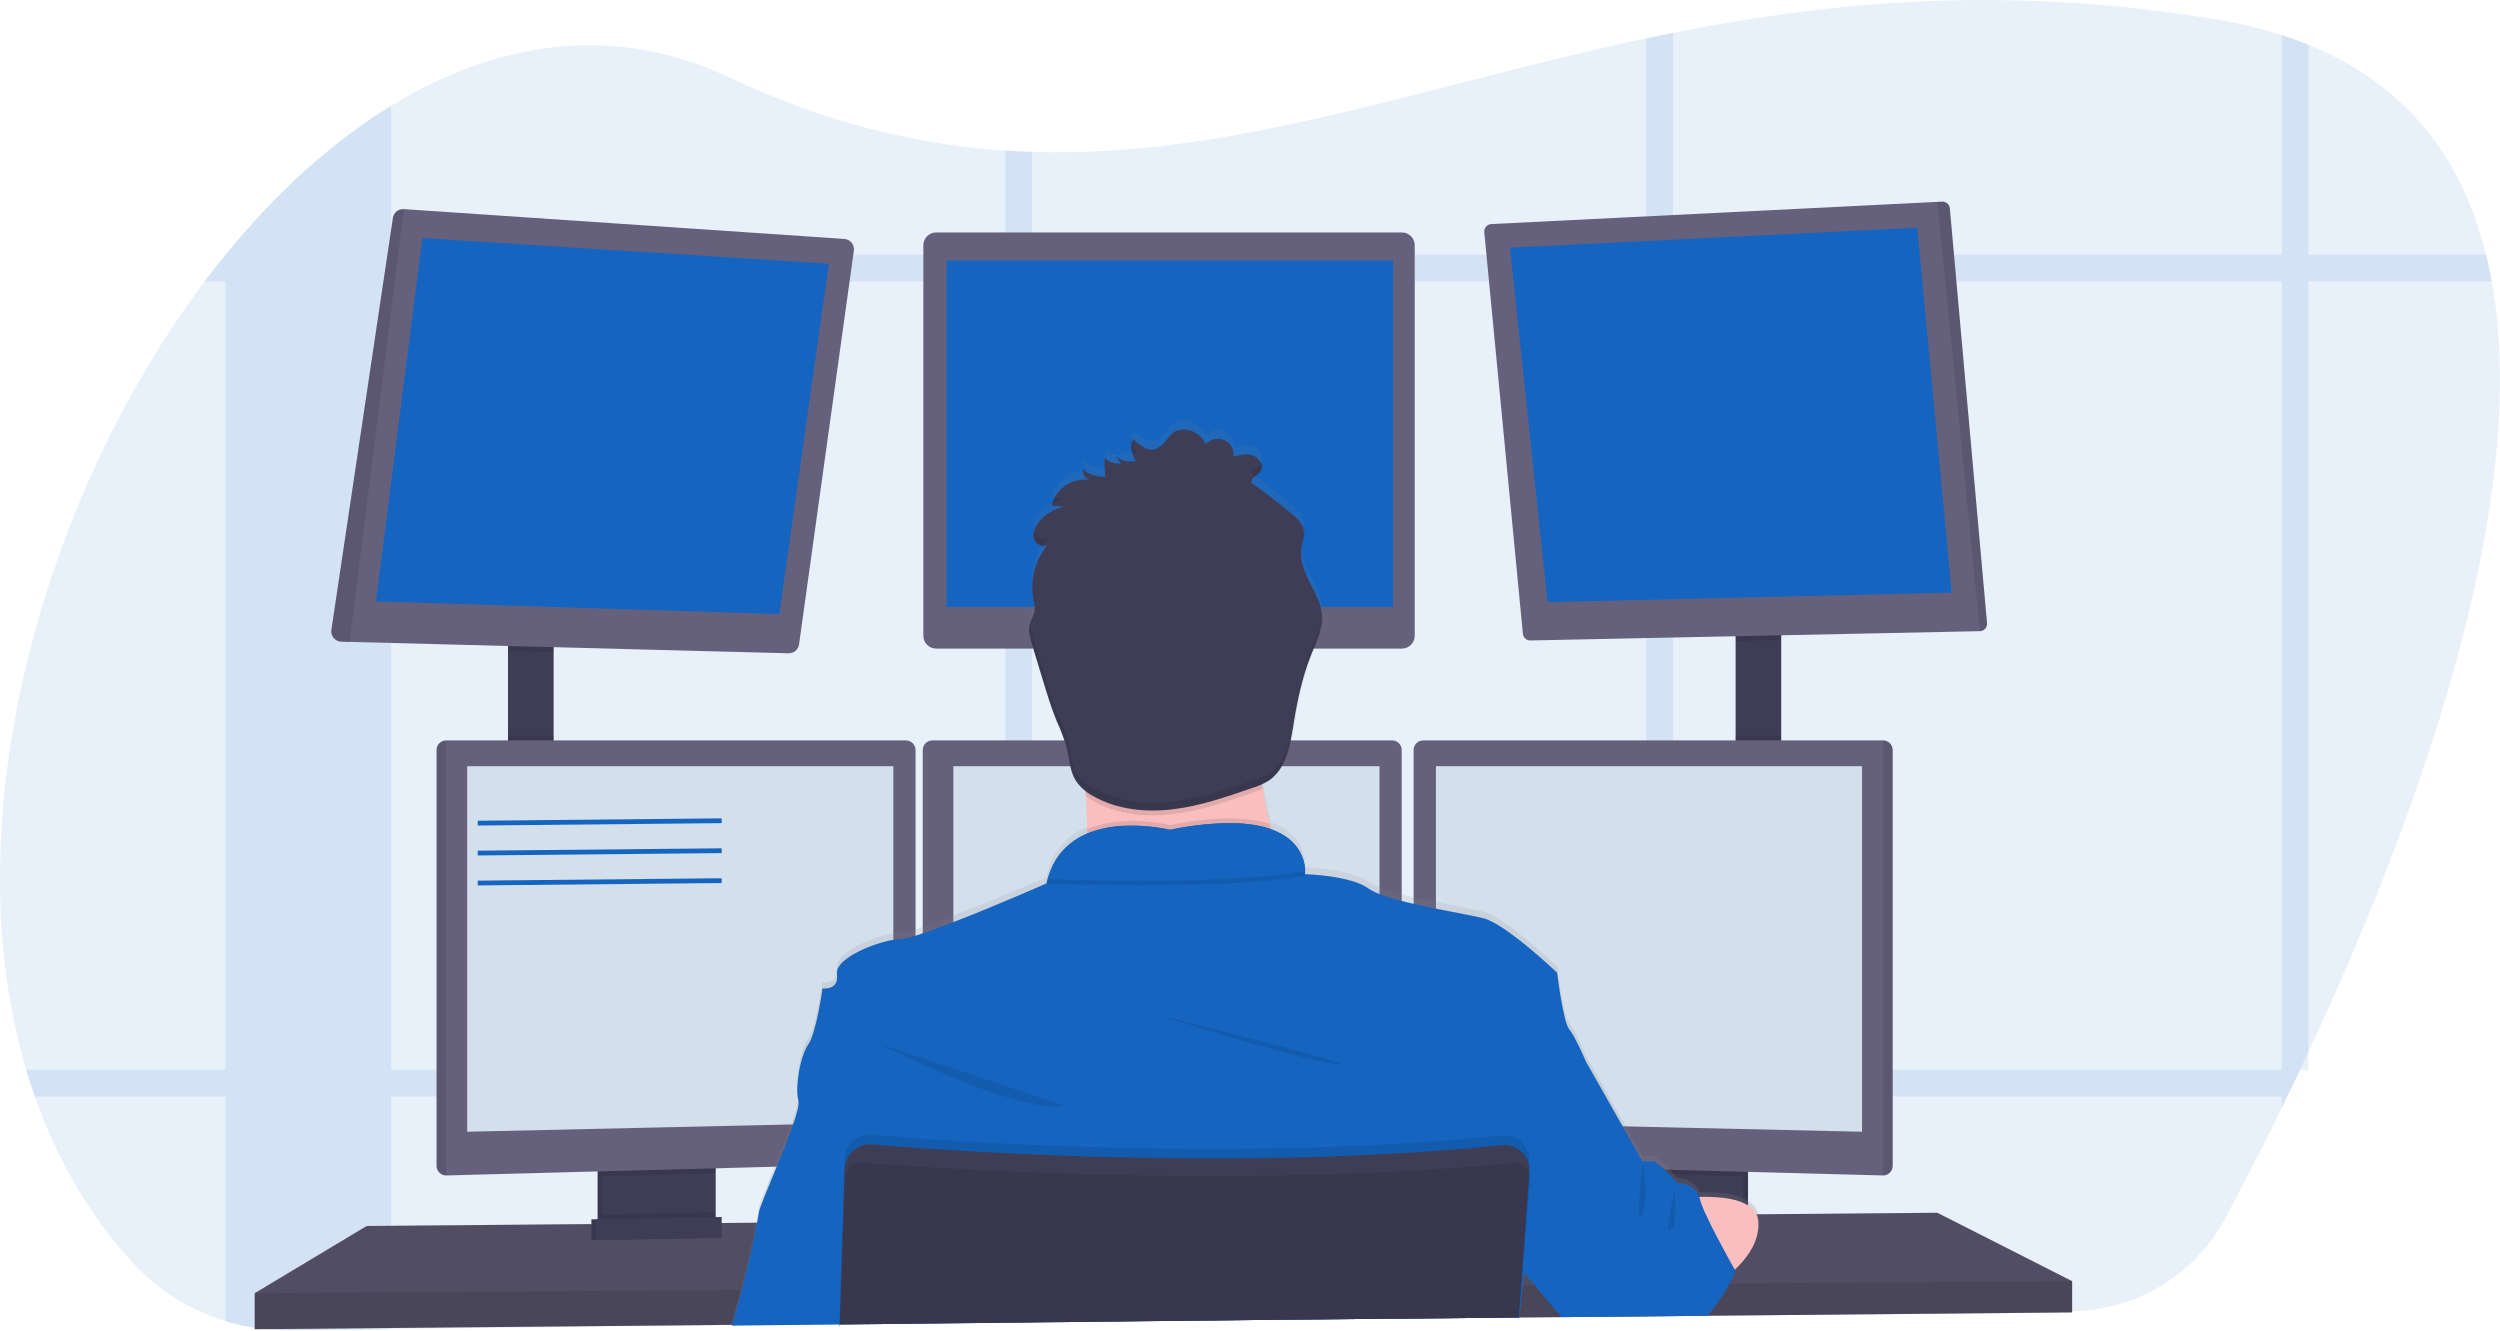
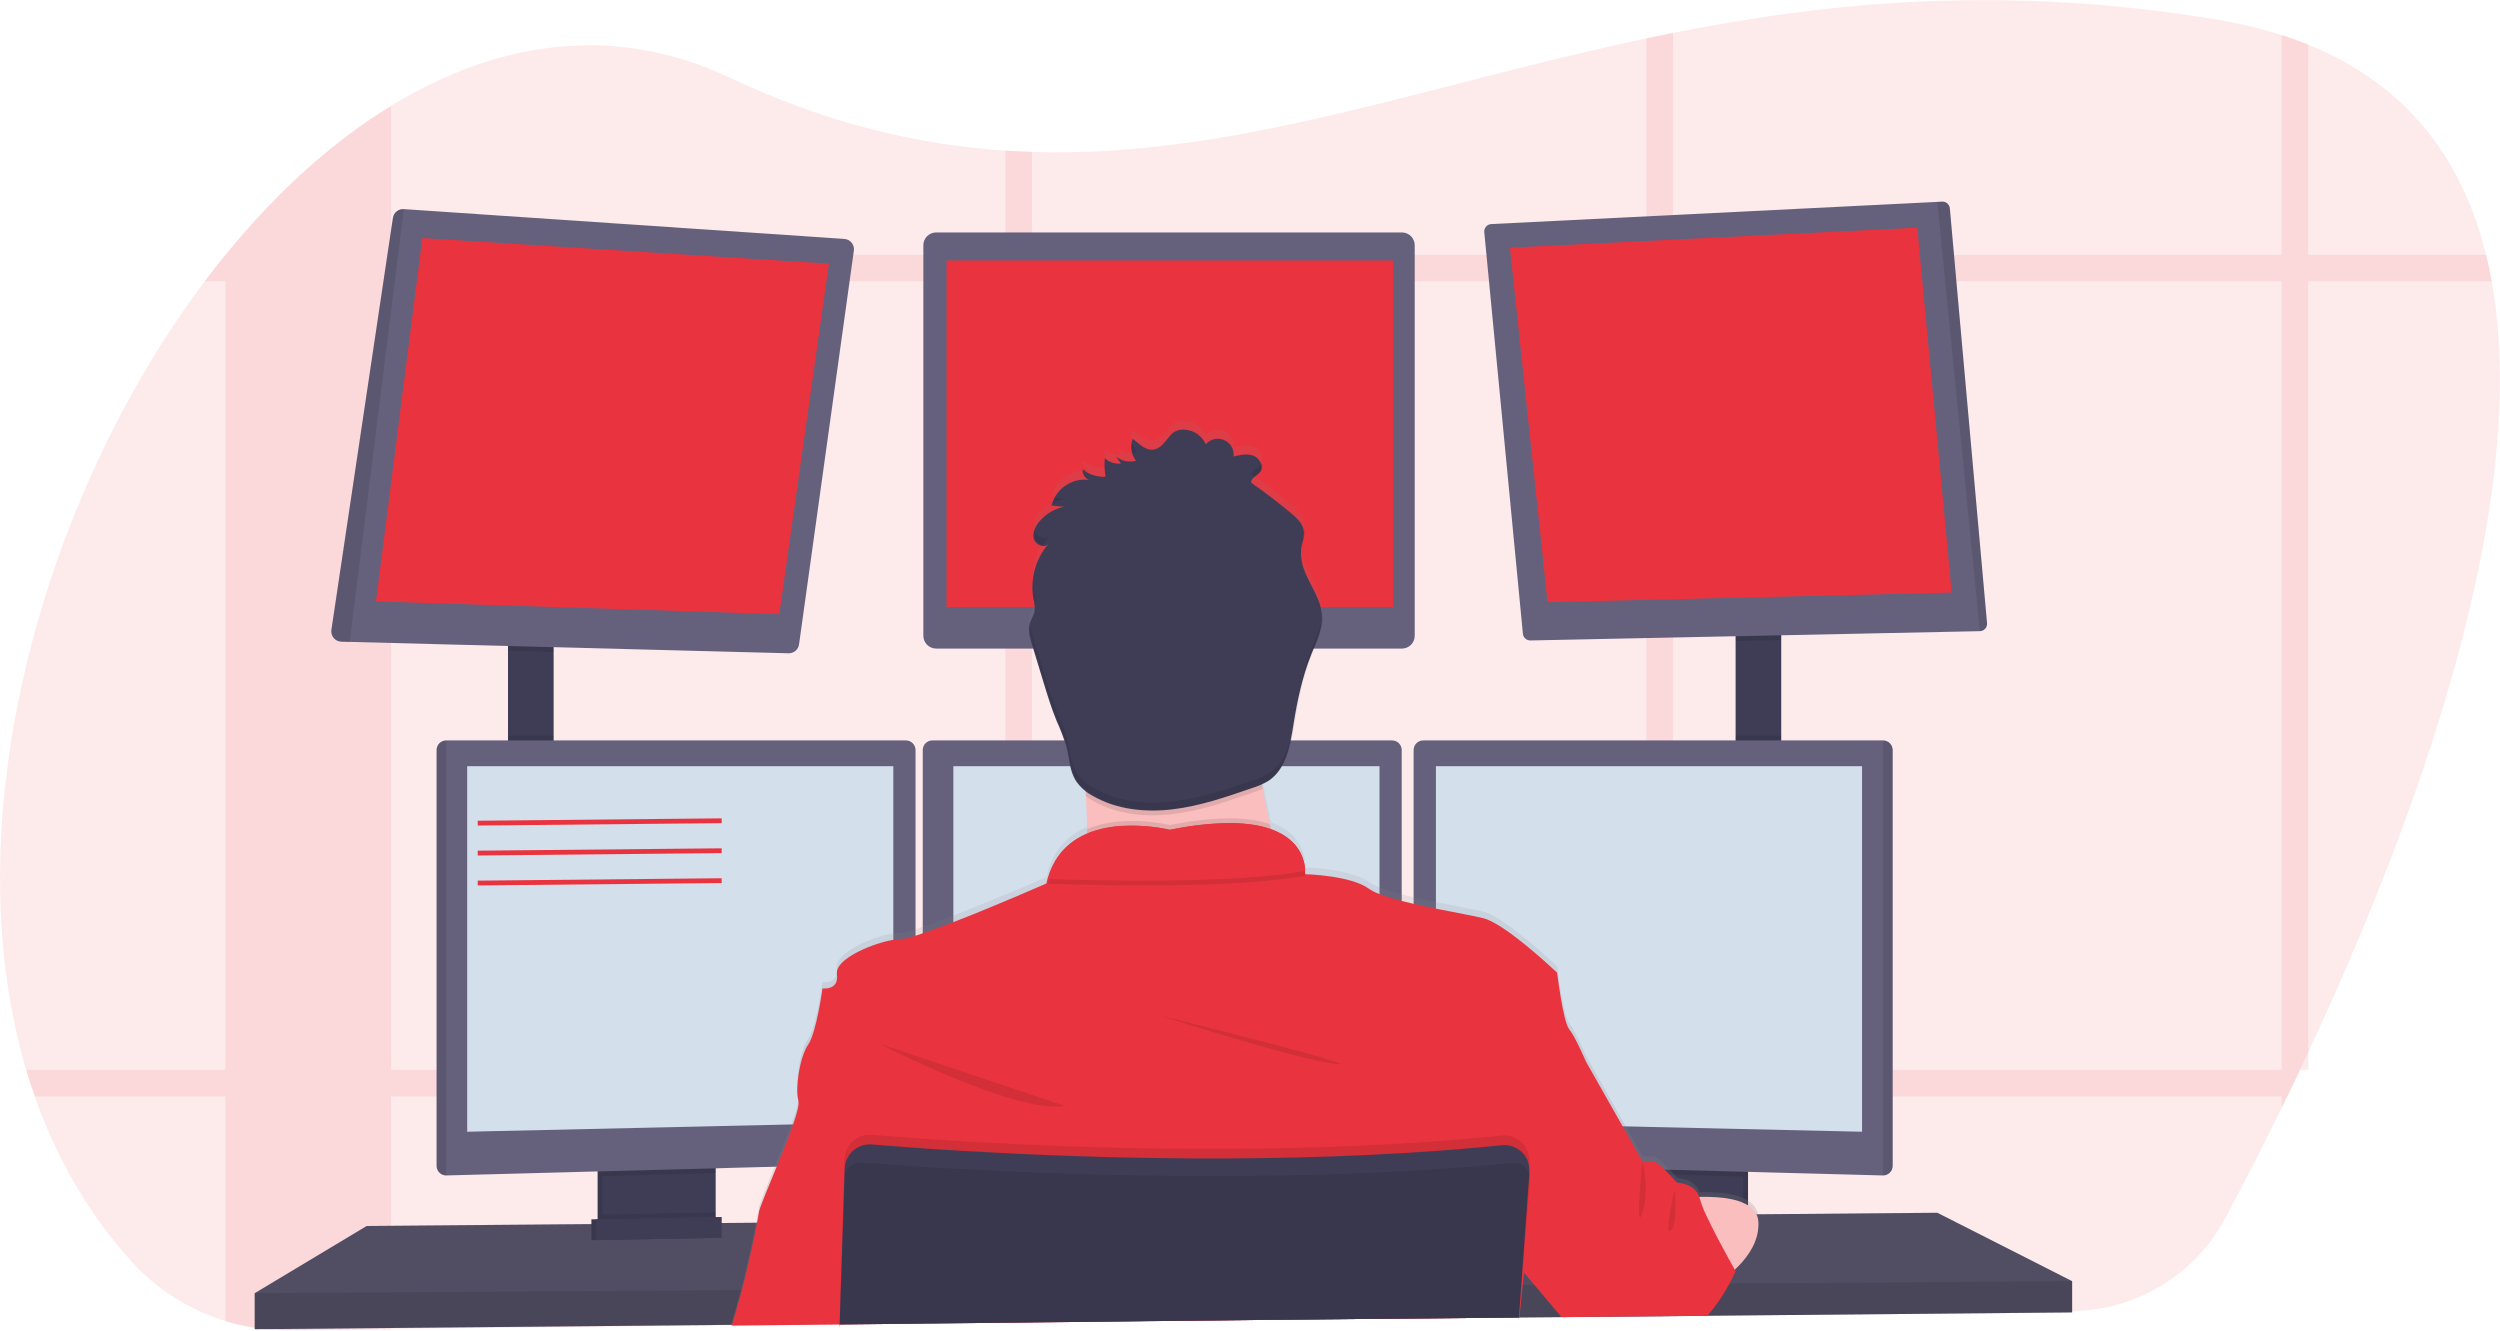
<svg xmlns="http://www.w3.org/2000/svg" id="59725d3d-bdd8-4af0-9b66-49b8d09410bc" data-name="Layer 1" width="1041.32" height="554.17" viewBox="0 0 1041.32 554.17">
  <defs>
    <linearGradient id="dff037aa-d578-4bab-81e7-399360663117" x1="597.75" y1="725.44" x2="597.75" y2="347.69" gradientUnits="userSpaceOnUse">
      <stop offset="0" stop-color="gray" stop-opacity="0.25" />
      <stop offset="0.54" stop-color="gray" stop-opacity="0.12" />
      <stop offset="1" stop-color="gray" stop-opacity="0.1" />
    </linearGradient>
  </defs>
-   <path d="M1040.82,611.12q-1.74,3.75-3.47,7.4-2.7,5.67-5.33,11.12c-.78,1.61-1.56,3.19-2.32,4.77-8.6,17.57-16.63,33.11-23.45,45.89A73.21,73.21,0,0,1,942.44,719l-151.65,1.65h-1.6l-13,.14-11.12.12-34.1.37-1.38,0-17.36.19h-.53l-107,1.16-95.51,1-11.11.12-69,.75H429l-44.75.48h-.48l-141.5,1.53-42.33.46a88.07,88.07,0,0,1-26.67-3.82,86.39,86.39,0,0,1-39.09-24.75C116,678.37,102.75,655,93.85,629.64q-1.93-5.49-3.6-11.12C59.44,514.37,97,380,164.6,290.08q4.25-5.64,8.64-11l.07-.08c20.79-25.52,44.1-46.84,68.93-62,44-26.91,92.75-34.49,140.7-11.9,40.57,19.12,78.45,28.11,115.17,30.55,3.71.24,7.42.42,11.11.53,84.23,2.65,163.17-27.7,255.87-47.29,3.69-.78,7.39-1.55,11.12-2.28,66.13-13.16,139.49-20.1,226.73-5.51a189.09,189.09,0,0,1,26.76,6.4q5.77,1.86,11.12,4c41.64,16.94,64.35,48.24,74,87.46q1.37,5.46,2.37,11.11C1134.3,384.41,1084.19,518.23,1040.82,611.12Z" transform="translate(-79.34 -172.91)" fill="#1565C0" opacity="0.1" />
+   <path d="M1040.82,611.12q-1.74,3.75-3.47,7.4-2.7,5.67-5.33,11.12c-.78,1.61-1.56,3.19-2.32,4.77-8.6,17.57-16.63,33.11-23.45,45.89A73.21,73.21,0,0,1,942.44,719l-151.65,1.65h-1.6l-13,.14-11.12.12-34.1.37-1.38,0-17.36.19h-.53l-107,1.16-95.51,1-11.11.12-69,.75H429l-44.75.48h-.48l-141.5,1.53-42.33.46a88.07,88.07,0,0,1-26.67-3.82,86.39,86.39,0,0,1-39.09-24.75C116,678.37,102.75,655,93.85,629.64q-1.93-5.49-3.6-11.12C59.44,514.37,97,380,164.6,290.08q4.25-5.64,8.64-11l.07-.08c20.79-25.52,44.1-46.84,68.93-62,44-26.91,92.75-34.49,140.7-11.9,40.57,19.12,78.45,28.11,115.17,30.55,3.71.24,7.42.42,11.11.53,84.23,2.65,163.17-27.7,255.87-47.29,3.69-.78,7.39-1.55,11.12-2.28,66.13-13.16,139.49-20.1,226.73-5.51a189.09,189.09,0,0,1,26.76,6.4q5.77,1.86,11.12,4c41.64,16.94,64.35,48.24,74,87.46q1.37,5.46,2.37,11.11C1134.3,384.41,1084.19,518.23,1040.82,611.12Z" transform="translate(-79.34 -172.91)" fill="#e9343f" opacity="0.1" />
  <g opacity="0.1">
-     <path d="M242.24,217V726.62l-42.33.46a88.07,88.07,0,0,1-26.67-3.82V279h.07C194.1,253.45,217.41,232.13,242.24,217Z" transform="translate(-79.34 -172.91)" fill="#1565C0" />
-     <path d="M1117.24,290.08H164.6q4.25-5.64,8.64-11V279h941.63Q1116.24,284.43,1117.24,290.08Z" transform="translate(-79.34 -172.91)" fill="#1565C0" />
-     <path d="M1040.82,191.51v427h-3.47q-2.7,5.67-5.33,11.12c-.78,1.61-1.56,3.19-2.32,4.77V187.47Q1035.47,189.33,1040.82,191.51Z" transform="translate(-79.34 -172.91)" fill="#1565C0" />
-     <path d="M776.21,186.58V720.83l-11.12.12V188.86C768.78,188.08,772.48,187.31,776.21,186.58Z" transform="translate(-79.34 -172.91)" fill="#1565C0" />
-     <path d="M509.22,236.15V723.73l-11.11.12V235.62C501.82,235.86,505.53,236,509.22,236.15Z" transform="translate(-79.34 -172.91)" fill="#1565C0" />
-     <path d="M1037.35,618.52q-2.7,5.67-5.33,11.12H93.85q-1.93-5.49-3.6-11.12Z" transform="translate(-79.34 -172.91)" fill="#1565C0" />
+     <path d="M242.24,217V726.62l-42.33.46a88.07,88.07,0,0,1-26.67-3.82V279h.07C194.1,253.45,217.41,232.13,242.24,217Z" transform="translate(-79.34 -172.91)" fill="#e9343f" />
+     <path d="M1117.24,290.08H164.6q4.25-5.64,8.64-11V279h941.63Q1116.24,284.43,1117.24,290.08Z" transform="translate(-79.34 -172.91)" fill="#e9343f" />
+     <path d="M1040.82,191.51v427h-3.47q-2.7,5.67-5.33,11.12c-.78,1.61-1.56,3.19-2.32,4.77V187.47Q1035.47,189.33,1040.82,191.51Z" transform="translate(-79.34 -172.91)" fill="#e9343f" />
+     <path d="M776.21,186.58V720.83l-11.12.12V188.86C768.78,188.08,772.48,187.31,776.21,186.58Z" transform="translate(-79.34 -172.91)" fill="#e9343f" />
+     <path d="M509.22,236.15V723.73l-11.11.12V235.62C501.82,235.86,505.53,236,509.22,236.15Z" transform="translate(-79.34 -172.91)" fill="#e9343f" />
+     <path d="M1037.35,618.52q-2.7,5.67-5.33,11.12H93.85q-1.93-5.49-3.6-11.12Z" transform="translate(-79.34 -172.91)" fill="#e9343f" />
  </g>
  <rect x="211.6" y="265.83" width="19" height="57.66" fill="#3f3d56" />
  <rect x="722.93" y="262.83" width="19" height="61" fill="#3f3d56" />
  <polygon points="863.1 533.65 863.1 546.65 711.18 548.05 709.56 548.08 651.82 548.61 650.44 548.63 632.89 548.78 632.37 548.78 525.39 549.77 349.78 551.4 349.63 551.4 304.98 551.82 304.5 551.83 106.1 553.65 106.1 538.65 152.75 510.65 246.35 509.87 248.35 509.86 249.01 509.85 251.01 509.82 295.95 509.45 297.96 509.44 298.6 509.43 300.6 509.42 315.01 509.3 315.39 509.29 350.94 508.99 351.23 508.99 628.63 506.65 635.42 506.6 636.1 506.6 641.28 506.55 678.93 506.24 680.93 506.21 682.78 506.19 683.74 506.19 695.45 506.1 697.77 506.07 700.88 506.05 710.63 505.96 726.1 505.83 728.1 505.81 731.58 505.79 732.23 505.79 806.94 505.15 863.1 533.65" fill="#65617d" />
  <polygon points="863.1 533.65 863.1 546.65 711.18 548.05 709.56 548.08 651.82 548.61 650.44 548.63 632.89 548.78 632.37 548.78 525.39 549.77 349.78 551.4 349.63 551.4 304.98 551.82 304.5 551.83 106.1 553.65 106.1 538.65 152.75 510.65 246.35 509.87 248.35 509.86 249.01 509.85 251.01 509.82 295.95 509.45 297.96 509.44 298.6 509.43 300.6 509.42 315.01 509.3 315.39 509.29 350.94 508.99 351.23 508.99 628.63 506.65 635.42 506.6 636.1 506.6 641.28 506.55 678.93 506.24 680.93 506.21 682.78 506.19 683.74 506.19 695.45 506.1 697.77 506.07 700.88 506.05 710.63 505.96 726.1 505.83 728.1 505.81 731.58 505.79 732.23 505.79 806.94 505.15 863.1 533.65" opacity="0.2" />
  <path d="M375.44,656.57v24.49a6.13,6.13,0,0,1-3.5,5.54,6,6,0,0,1-2.5.6l-34.9.74a6,6,0,0,1-2.7-.57,6.12,6.12,0,0,1-3.57-5.57V656.57Z" transform="translate(-79.34 -172.91)" fill="#3f3d56" />
  <path d="M375.44,656.57v24.49a6.13,6.13,0,0,1-3.5,5.54,6,6,0,0,1-2.5.6l-34.9.74a6,6,0,0,1-2.7-.57,6.12,6.12,0,0,1-3.57-5.57V656.57Z" transform="translate(-79.34 -172.91)" opacity="0.1" />
  <path d="M377.44,656.57v24.49a6.13,6.13,0,0,1-3.5,5.54,6,6,0,0,1-2.5.6l-34.9.74a6,6,0,0,1-2.7-.57,6.12,6.12,0,0,1-3.57-5.57V656.57Z" transform="translate(-79.34 -172.91)" fill="#3f3d56" />
  <rect x="680.93" y="483.66" width="47.17" height="31.5" fill="#3f3d56" />
  <rect x="680.93" y="483.66" width="47.17" height="31.5" opacity="0.1" />
  <rect x="678.93" y="483.66" width="47.17" height="31.5" fill="#3f3d56" />
  <polygon points="230.6 265.82 230.6 271.55 211.6 271.06 211.6 265.82 230.6 265.82" opacity="0.1" />
  <path d="M435,277.31l-22.83,164a4.3,4.3,0,0,1-4.37,3.71L225,440.28l-3.47-.09a4.3,4.3,0,0,1-4.16-4.87L243,263.64a4.3,4.3,0,0,1,4.54-3.63L431,272.43A4.29,4.29,0,0,1,435,277.31Z" transform="translate(-79.34 -172.91)" fill="#65617d" />
-   <polygon points="175.93 99.16 156.6 250.49 324.6 255.82 345.26 109.82 175.93 99.16" fill="#1565C0" />
+   <polygon points="175.93 99.16 156.6 250.49 324.6 255.82 345.26 109.82 175.93 99.16" fill="#e9343f" />
  <rect x="384.6" y="96.82" width="204.67" height="173.33" rx="5.33" ry="5.33" fill="#65617d" />
-   <rect x="394.26" y="108.49" width="186" height="144.33" fill="#1565C0" />
+   <rect x="394.26" y="108.49" width="186" height="144.33" fill="#e9343f" />
  <polygon points="741.93 262.82 741.93 266.61 722.93 267 722.93 262.82 741.93 262.82" opacity="0.1" />
  <path d="M907,432.53a3.08,3.08,0,0,1-3,3.28L716.8,439.68a3.08,3.08,0,0,1-3.13-2.79L697.58,269.61a3.08,3.08,0,0,1,2.92-3.37L886.28,257l2-.1a3.07,3.07,0,0,1,3.22,2.8Z" transform="translate(-79.34 -172.91)" fill="#65617d" />
-   <polygon points="628.93 103.16 798.6 94.82 812.93 246.82 644.6 250.82 628.93 103.16" fill="#1565C0" />
+   <polygon points="628.93 103.16 798.6 94.82 812.93 246.82 644.6 250.82 628.93 103.16" fill="#e9343f" />
  <path d="M907,432.53a3.08,3.08,0,0,1-3,3.28L886.28,257l2-.1a3.07,3.07,0,0,1,3.22,2.8Z" transform="translate(-79.34 -172.91)" opacity="0.1" />
  <path d="M247.57,260,225,440.28l-3.47-.09a4.3,4.3,0,0,1-4.16-4.87L243,263.64A4.3,4.3,0,0,1,247.57,260Z" transform="translate(-79.34 -172.91)" opacity="0.1" />
  <rect x="211.6" y="306.41" width="19" height="17.08" opacity="0.1" />
  <polygon points="298.1 483.65 298.1 488.62 250.93 489.88 250.93 483.65 298.1 483.65" opacity="0.1" />
  <path d="M460.69,485.27v168.2a4,4,0,0,1-3.85,3.95l-191.65,5.1h-.05a4,4,0,0,1-3.95-3.95V485.27a4,4,0,0,1,3.95-3.95h191.6A4,4,0,0,1,460.69,485.27Z" transform="translate(-79.34 -172.91)" fill="#65617d" />
  <path d="M265.19,481.32v181.2h-.05a4,4,0,0,1-3.95-3.95V485.27a4,4,0,0,1,3.95-3.95Z" transform="translate(-79.34 -172.91)" opacity="0.1" />
  <polygon points="194.6 319.15 372.1 319.15 372.1 467.4 194.6 471.4 194.6 319.15" fill="#d4dfec" />
  <rect x="722.93" y="306.41" width="19" height="17.42" opacity="0.1" />
  <polygon points="726.1 483.65 726.1 490.06 678.93 488.8 678.93 483.65 726.1 483.65" opacity="0.1" />
  <path d="M867.69,485.27v173.3a4,4,0,0,1-4,3.95h0L672,657.42a4,4,0,0,1-3.85-3.95V485.27a4,4,0,0,1,3.95-3.95h191.6A4,4,0,0,1,867.69,485.27Z" transform="translate(-79.34 -172.91)" fill="#65617d" />
  <path d="M867.69,485.27v173.3a4,4,0,0,1-4,3.95h0V481.32h0A4,4,0,0,1,867.69,485.27Z" transform="translate(-79.34 -172.91)" opacity="0.1" />
  <polygon points="775.6 319.15 598.1 319.15 598.1 467.4 775.6 471.4 775.6 319.15" fill="#d4dfec" />
  <path d="M663.19,485.27v168.2a4,4,0,0,1-3.85,3.95l-191.65,5.1h0a4,4,0,0,1-4-3.95V485.27a4,4,0,0,1,3.95-3.95h191.6A4,4,0,0,1,663.19,485.27Z" transform="translate(-79.34 -172.91)" fill="#65617d" />
  <polygon points="397.1 319.15 574.6 319.15 574.6 467.4 397.1 471.4 397.1 319.15" fill="#d4dfec" />
  <polygon points="863.1 533.65 863.1 546.65 711.18 548.05 709.56 548.08 651.82 548.61 650.44 548.63 632.89 548.78 632.37 548.78 525.39 549.77 349.78 551.4 349.63 551.4 304.98 551.82 304.5 551.83 106.1 553.65 106.1 538.65 308.61 537.32 309.09 537.32 350.08 537.04 350.27 537.04 633.35 535.17 633.64 535.17 633.81 535.16 634.28 535.16 639.07 535.13 640.53 535.13 715.02 534.63 719.42 534.61 720.4 534.6 863.1 533.65" opacity="0.1" />
  <circle cx="487.26" cy="272.16" r="51.33" fill="#fbbebe" />
  <path d="M383.74,725.09c0-.11.06-.23.1-.35,1-3.59,2.78-9.66,4.11-14.51.17-.6.33-1.19.48-1.75,1.47-5.47,4.33-18.28,5.92-26.27.56-2.81,1-5,1.09-6.1.2-1.69,3.21-8.92,6.62-17.23,2.39-5.84,5-12.22,6.91-17.6a61.38,61.38,0,0,0,2.93-9.85,5.1,5.1,0,0,0,0-2.13,14.69,14.69,0,0,1-.48-3.5v0c-.23-6.2,1.62-16,4.48-20.11,3.5-5,6-23.66,6-23.66s5.18.75,6-3.53a6.15,6.15,0,0,0,.1-1.4,7.41,7.41,0,0,0-.09-1.11c-.89-6.24,14.72-12.88,23.5-14.31a19.67,19.67,0,0,1,3-.28,27.24,27.24,0,0,0,6.25-1.44q1.4-.43,3-1c3.68-1.24,8.08-2.88,12.75-4.68,17.56-6.81,38.82-16,38.82-16,.15-.71.32-1.39.51-2.06a27.71,27.71,0,0,1,16.35-18.93h0c0-.66,0-1.33,0-2,0-3.45-.15-7-.3-10.54,0-.69-.06-1.38-.1-2.07,0-.2,0-.41,0-.61s0-.35,0-.52c0-.7-.07-1.4-.11-2.09l-.18-.14a16.41,16.41,0,0,1-3.9-4.2,15.27,15.27,0,0,1-1.42-3c-1.25-3.39-1.54-7.17-2.38-10.75l-.18-.74a84,84,0,0,0-4-10.58c-2.21-5.42-3.91-11-5.6-16.65q-1.54-5.13-3.11-10.28l-1.58-5.24c-.3-1-.6-2-.83-3v0a13.27,13.27,0,0,1-.26-1.4,0,0,0,0,1,0,0,10,10,0,0,1,.24-4.61,32.09,32.09,0,0,1,1.32-3,7.87,7.87,0,0,0,.5-1.38v0a3,3,0,0,0,.08-.32,5.65,5.65,0,0,0,.11-1.08,18.46,18.46,0,0,0-.52-3.89.07.07,0,0,1,0-.05,2.56,2.56,0,0,0-.05-.27,25.48,25.48,0,0,1-.36-3,28.45,28.45,0,0,1,3.47-15.57l.19-.36a25.22,25.22,0,0,1,1.84-2.78h0c.31-.42.63-.82,1-1.22-1.4,1.34-3.7.75-5-.69a3.61,3.61,0,0,1-.55-.75,3.81,3.81,0,0,1-.23-.45c-.05-.12-.09-.25-.13-.38-.7-2.45.52-5.06,2.12-7.05a18.49,18.49,0,0,1,5.74-4.7h0a3.84,3.84,0,0,1,.4-.21,17.12,17.12,0,0,1,2.64-1.06h0a15.06,15.06,0,0,1,1.63-.44l-3.71-.34-1.5-.14a14.49,14.49,0,0,1,13-10.91h1.08a11.73,11.73,0,0,1,1.57.13,4.44,4.44,0,0,1-2.65-4.33,14.41,14.41,0,0,0,9.19,3.06h.38a30,30,0,0,1-.34-3.27h0a0,0,0,0,1,0,0,0,0,0,0,1,0,0,33.19,33.19,0,0,1,0-4.46,8.44,8.44,0,0,0,6.78,2.26l-2.08-2.9a9.49,9.49,0,0,0,6.56,2.05l.48-.05a7,7,0,0,0,1.19-.23l.09,0c-.19-.24-.36-.49-.53-.75l-.06-.12a9.67,9.67,0,0,1-1-2.09,6.59,6.59,0,0,1-.24-.87h0a8.75,8.75,0,0,1,.45-5.45c3.23,2.7,6.77,6.39,11,3.6s4.37-7.91,11-7.39a10.2,10.2,0,0,1,8.41,6.12,6.75,6.75,0,0,1,7.67-1.75,6.85,6.85,0,0,1,3.88,6.89c2.75-.69,5.71-1.37,8.35-.33s4.34,4.41,2.84,6.66a1.43,1.43,0,0,1-.14.2c-1.23,1.59-3.95,2.46-3.66,4.46l.42.3,1.3.94a.05.05,0,0,1,0,0q7.65,5.52,14.9,11.6c2.48,2.08,5.12,4.58,5.29,7.83a8.64,8.64,0,0,1-.24,2.37h0c-.16.78-.38,1.56-.55,2.34a19.51,19.51,0,0,0-.34,6.05h0c.07.59.16,1.17.27,1.76,1.53,7.73,7.71,14.11,8.32,22l0,.56a17.78,17.78,0,0,1-.07,2.53c-.46,4.8-2.68,9.41-4.48,14-.11.28-.22.56-.32.84-3.47,9-5.47,18.59-7,28.16a100.26,100.26,0,0,1-2,10.09A26.73,26.73,0,0,1,611,492.07a16.22,16.22,0,0,1-3.36,3,18.67,18.67,0,0,1-2.65,1.41s0,0,0,.06c.11.61.2,1.22.31,1.83.06.32.11.64.17,1h0a.14.14,0,0,0,0,.06c.84,4.73,1.8,9.36,2.81,13.76l.51,2.19c12.6,4.55,14.09,13.87,14.18,17.44a9.64,9.64,0,0,1,0,1.43s19,.5,26.5,6a20.34,20.34,0,0,0,4.51,2.3,83,83,0,0,0,9.25,2.89c1.61.42,3.29.83,5,1.23,3,.69,6.18,1.36,9.25,2,8.19,1.65,15.9,3,19.81,4,9.33,2.36,30.67,22.82,30.67,22.82s2.5,20.64,5,23.65,7,13.59,7,13.59l16.54,29.41,7,12.37h4.5c.62,0,1.84.88,3.21,2.1,1.19,1.06,2.51,2.38,3.67,3.58l1.92,2.05,1.2,1.33s7.27.18,9.24,5.93c5.92-.17,13.19.22,18.28,2.5a14.14,14.14,0,0,1,2,1.08,8.68,8.68,0,0,1,4.13,5.66,8.34,8.34,0,0,1,.18,1.44c0,.57,0,1.14,0,1.7-.36,7.57-5.29,13.87-9.82,18.11l.32.57s-.15.36-.44,1c-.08.19-.18.4-.29.64h0c-.59,1.26-1.53,3.15-2.76,5.36a63.31,63.31,0,0,1-9.57,13.17l-.29.3-57.74.53-.17-.2L719.87,708l-5.57-6.64-.17-.21-.16,1.59-.54,5.3-1.3,12.81-.07.64,0,.17-.15,1.48.11-1.48h-.29l-107,1L429.11,724.6l0,.84h-.14l0-.84-44.75.48Z" transform="translate(-79.34 -172.91)" fill="url(#dff037aa-d578-4bab-81e7-399360663117)" />
  <path d="M617.94,550.07s-99.5,12-90,0c3.44-4.34,4.39-17.2,4.2-31.85-.06-4.45-.22-9.06-.45-13.65-1.1-22-3.75-43.5-3.75-43.5s87-41,77-8.5c-4,13.13-2.69,31.57.35,48.88.89,5.05,1.92,10,3,14.7A344.67,344.67,0,0,0,617.94,550.07Z" transform="translate(-79.34 -172.91)" fill="#fbbebe" />
  <path d="M617.94,550.07s-99.5,12-90,0c3.44-4.34,4.39-17.2,4.2-31.85,15.17-6.48,34.47-1.65,34.47-1.65,20.32-4.05,33.35-3.26,41.68-.42A344.67,344.67,0,0,0,617.94,550.07Z" transform="translate(-79.34 -172.91)" opacity="0.1" />
-   <path d="M429.08,725.44l0-.84,175.62-1.91,107-1H712l-.11,1.48.15-1.48h.19l0-.17,1.37-13.45.52-5.09.16-1.59.14-1.33,6.18-20.61,6.18-20.58,5.2-17.33,7.94-26.48s-4.5-10.5-7-13.5-5-23.5-5-23.5-21.34-20.33-30.67-22.67c-3.91-1-11.63-2.33-19.83-4-3.07-.62-6.22-1.28-9.25-2-1.71-.39-3.39-.8-5-1.21a87.91,87.91,0,0,1-9.25-2.86,20.7,20.7,0,0,1-4.5-2.29c-7.35-5.39-25.77-6-26.48-6h0a.42.42,0,0,1,0-.07v-.09a10.26,10.26,0,0,0,0-1.26c0-.4,0-.87-.09-1.4,0-.16,0-.33-.07-.5-.05-.36-.11-.74-.2-1.14a5,5,0,0,0-.12-.53,17.21,17.21,0,0,0-1.25-3.49c-.07-.16-.16-.33-.24-.49a18.25,18.25,0,0,0-1.7-2.63c-.13-.17-.27-.35-.42-.52a19.58,19.58,0,0,0-2.72-2.64c-.27-.21-.55-.43-.84-.63a4.67,4.67,0,0,0-.51-.36l-.89-.58-.83-.48c-.73-.4-1.5-.79-2.34-1.16-.26-.12-.54-.23-.82-.34s-.72-.28-1.09-.42l-.06,0L608,518c-.57-.19-1.15-.36-1.76-.53l-.93-.24-1-.23-1-.21c-1-.2-2.07-.38-3.19-.52l-1.14-.14-1.17-.12-1.21-.1-1.72-.1-2-.07a124.68,124.68,0,0,0-26.24,2.79,72.27,72.27,0,0,0-18.26-1.68l-.87,0-1,.06-.64,0-1.29.12c-.43,0-.87.09-1.3.15s-.88.11-1.31.18l-.66.11c-.65.11-1.31.23-2,.37q-.33.06-.66.15c-.87.19-1.74.42-2.6.68-.43.12-.86.26-1.29.41-.22.06-.43.14-.64.22l-.64.23-.63.25-.75.3c-.38.16-.75.33-1.12.51-.21.09-.42.19-.62.3s-.41.2-.6.31a27.75,27.75,0,0,0-6.21,4.38l-.51.49-.5.51c-.17.17-.33.35-.49.53a23.82,23.82,0,0,0-1.82,2.25c-.16.21-.31.42-.46.64a26.69,26.69,0,0,0-1.72,2.92c-.13.24-.25.49-.37.73a32.7,32.7,0,0,0-2,5.25q-.28,1-.51,2S494,550.24,476.44,557c-4.67,1.8-9.07,3.43-12.75,4.66-1.07.36-2.07.69-3,1a26.7,26.7,0,0,1-6.25,1.44,19.67,19.67,0,0,0-3,.28c-8.07,1.31-21.9,7-23.41,12.71a3.69,3.69,0,0,0-.1,1.4s0,.07,0,.11c1,7-6,6-6,6s-2.5,18.5-6,23.5c-2.53,3.6-4.26,11.63-4.48,17.69v0a19.61,19.61,0,0,0,.44,5.63c0,.05,0,.1,0,.14.4,1.34-.56,5-2.19,9.69-1.77,5.15-4.35,11.55-6.83,17.59-3.74,9.12-7.26,17.4-7.48,19.22-.09.81-.35,2.26-.71,4.13-1.46,7.62-4.7,22.13-6.3,28-1.19,4.38-2.92,10.38-4.11,14.5,0,.12-.07.24-.1.35L429,724.6l0,.84h.14Z" transform="translate(-79.34 -172.91)" fill="#1565C0" />
+   <path d="M429.08,725.44l0-.84,175.62-1.91,107-1H712l-.11,1.48.15-1.48h.19l0-.17,1.37-13.45.52-5.09.16-1.59.14-1.33,6.18-20.61,6.18-20.58,5.2-17.33,7.94-26.48s-4.5-10.5-7-13.5-5-23.5-5-23.5-21.34-20.33-30.67-22.67c-3.91-1-11.63-2.33-19.83-4-3.07-.62-6.22-1.28-9.25-2-1.71-.39-3.39-.8-5-1.21a87.91,87.91,0,0,1-9.25-2.86,20.7,20.7,0,0,1-4.5-2.29c-7.35-5.39-25.77-6-26.48-6h0a.42.42,0,0,1,0-.07v-.09a10.26,10.26,0,0,0,0-1.26c0-.4,0-.87-.09-1.4,0-.16,0-.33-.07-.5-.05-.36-.11-.74-.2-1.14a5,5,0,0,0-.12-.53,17.21,17.21,0,0,0-1.25-3.49c-.07-.16-.16-.33-.24-.49a18.25,18.25,0,0,0-1.7-2.63c-.13-.17-.27-.35-.42-.52a19.58,19.58,0,0,0-2.72-2.64c-.27-.21-.55-.43-.84-.63a4.67,4.67,0,0,0-.51-.36l-.89-.58-.83-.48c-.73-.4-1.5-.79-2.34-1.16-.26-.12-.54-.23-.82-.34s-.72-.28-1.09-.42l-.06,0L608,518c-.57-.19-1.15-.36-1.76-.53l-.93-.24-1-.23-1-.21c-1-.2-2.07-.38-3.19-.52l-1.14-.14-1.17-.12-1.21-.1-1.72-.1-2-.07a124.68,124.68,0,0,0-26.24,2.79,72.27,72.27,0,0,0-18.26-1.68l-.87,0-1,.06-.64,0-1.29.12c-.43,0-.87.09-1.3.15s-.88.11-1.31.18l-.66.11c-.65.11-1.31.23-2,.37q-.33.06-.66.15c-.87.19-1.74.42-2.6.68-.43.12-.86.26-1.29.41-.22.06-.43.14-.64.22l-.64.23-.63.25-.75.3c-.38.16-.75.33-1.12.51-.21.09-.42.19-.62.3s-.41.2-.6.31a27.75,27.75,0,0,0-6.21,4.38l-.51.49-.5.51c-.17.17-.33.35-.49.53a23.82,23.82,0,0,0-1.82,2.25c-.16.21-.31.42-.46.64a26.69,26.69,0,0,0-1.72,2.92c-.13.24-.25.49-.37.73a32.7,32.7,0,0,0-2,5.25q-.28,1-.51,2S494,550.24,476.44,557c-4.67,1.8-9.07,3.43-12.75,4.66-1.07.36-2.07.69-3,1a26.7,26.7,0,0,1-6.25,1.44,19.67,19.67,0,0,0-3,.28c-8.07,1.31-21.9,7-23.41,12.71a3.69,3.69,0,0,0-.1,1.4s0,.07,0,.11c1,7-6,6-6,6s-2.5,18.5-6,23.5c-2.53,3.6-4.26,11.63-4.48,17.69v0a19.61,19.61,0,0,0,.44,5.63c0,.05,0,.1,0,.14.4,1.34-.56,5-2.19,9.69-1.77,5.15-4.35,11.55-6.83,17.59-3.74,9.12-7.26,17.4-7.48,19.22-.09.81-.35,2.26-.71,4.13-1.46,7.62-4.7,22.13-6.3,28-1.19,4.38-2.92,10.38-4.11,14.5,0,.12-.07.24-.1.35L429,724.6l0,.84h.14Z" transform="translate(-79.34 -172.91)" fill="#e9343f" />
  <path d="M445.44,607.57s57,29.5,77.5,26Z" transform="translate(-79.34 -172.91)" opacity="0.1" />
  <path d="M561.44,595.57s55.5,18,74,20.5S561.44,595.57,561.44,595.57Z" transform="translate(-79.34 -172.91)" opacity="0.1" />
  <path d="M623,537.65c-29,5.34-83.6,4.19-107.2,3.38,8.65-31,50.83-20.46,50.83-20.46C618.84,510.15,622.84,531.77,623,537.65Z" transform="translate(-79.34 -172.91)" opacity="0.1" />
-   <path d="M623,535.65c-29,5.34-83.6,4.19-107.2,3.38,8.65-31,50.83-20.46,50.83-20.46C618.84,508.15,622.84,529.77,623,535.65Z" transform="translate(-79.34 -172.91)" fill="#1565C0" />
+   <path d="M623,535.65c-29,5.34-83.6,4.19-107.2,3.38,8.65-31,50.83-20.46,50.83-20.46C618.84,508.15,622.84,529.77,623,535.65Z" transform="translate(-79.34 -172.91)" fill="#e9343f" />
  <path d="M776.94,672.32s34.16-5.25,34.83,9.75-17.42,25.48-17.42,25.48Z" transform="translate(-79.34 -172.91)" fill="#fbbebe" />
  <path d="M605.29,501.45a47,47,0,0,1-4.5,1.74c-10.78,3.72-21.65,7.47-33,8.83s-23.26.16-33.16-5.5a28.77,28.77,0,0,1-3-1.95c-1.1-22-3.75-43.5-3.75-43.5s87-41,77-8.5C600.9,465.7,602.25,484.14,605.29,501.45Z" transform="translate(-79.34 -172.91)" opacity="0.1" />
  <path d="M552.52,364.84a9.47,9.47,0,0,1-8.32-1.75l2.08,2.89a8.47,8.47,0,0,1-6.78-2.25,34.08,34.08,0,0,0,.32,7.75,14.52,14.52,0,0,1-9.56-3,4.42,4.42,0,0,0,2.64,4.31,14.34,14.34,0,0,0-15.6,10.71l5.22.48a18.47,18.47,0,0,0-10.44,6.37c-1.6,2-2.82,4.56-2.12,7s4.08,4,5.92,2.26a27.94,27.94,0,0,0-6.1,22.79,14.47,14.47,0,0,1,.46,5.26c-.33,1.65-1.37,3.08-1.89,4.69-1,2.92-.05,6.09.84,9l4.69,15.42c1.7,5.57,3.39,11.15,5.61,16.54a82.08,82.08,0,0,1,4,10.51c1.26,4.84,1.31,10.14,4,14.37a19.93,19.93,0,0,0,7.18,6.33c9.89,5.66,21.84,6.86,33.16,5.5s22.18-5.11,32.95-8.83a31,31,0,0,0,6.84-3c7.45-4.88,9.11-14.86,10.5-23.65,1.55-9.8,3.62-19.58,7.29-28.8,2.18-5.49,5-11.06,4.52-16.94-.61-7.81-6.79-14.14-8.32-21.82a19,19,0,0,1,.07-7.77,17.66,17.66,0,0,0,.79-4.7c-.17-3.22-2.81-5.7-5.29-7.77Q609.11,380,600.52,374c-.29-2,2.43-2.86,3.66-4.44,1.74-2.23-.06-5.77-2.7-6.81s-5.6-.36-8.35.33a6.59,6.59,0,0,0-11.55-5.11,10.2,10.2,0,0,0-8.42-6.08c-6.63-.52-6.76,4.55-11,7.34s-7.74-.89-11-3.57A9.28,9.28,0,0,0,552.52,364.84Z" transform="translate(-79.34 -172.91)" fill="#3f3d56" />
-   <path d="M802.27,702.32s-.89,2.12-2.53,5.19a69,69,0,0,1-9,13.17l-.27.29-1.62,0-57.74.53-1.38,0-.17-.2-11.2-13.29L714.14,703l-.17-.21-.36-.42-.2-.24-.26-.31-8.21-9.74,3-12.5,5.11-21.06.13-.51,1-4,.71-3,2.38-9.78,8.16-33.65,14.5,7.5,15.29,27,8.21,14.5h4.5c.85,0,2.8,1.64,4.76,3.53.7.67,1.4,1.38,2,2,1.78,1.84,3.19,3.42,3.19,3.42s7.29.16,9.25,5.9a7,7,0,0,1,.25.85,40.3,40.3,0,0,0,2.53,6.56c1.29,2.81,2.91,6,4.55,9.19,3.05,5.85,6.15,11.42,7.29,13.44l.14.25Z" transform="translate(-79.34 -172.91)" fill="#1565C0" />
+   <path d="M802.27,702.32s-.89,2.12-2.53,5.19a69,69,0,0,1-9,13.17l-.27.29-1.62,0-57.74.53-1.38,0-.17-.2-11.2-13.29L714.14,703l-.17-.21-.36-.42-.2-.24-.26-.31-8.21-9.74,3-12.5,5.11-21.06.13-.51,1-4,.71-3,2.38-9.78,8.16-33.65,14.5,7.5,15.29,27,8.21,14.5h4.5c.85,0,2.8,1.64,4.76,3.53.7.67,1.4,1.38,2,2,1.78,1.84,3.19,3.42,3.19,3.42s7.29.16,9.25,5.9a7,7,0,0,1,.25.85,40.3,40.3,0,0,0,2.53,6.56c1.29,2.81,2.91,6,4.55,9.19,3.05,5.85,6.15,11.42,7.29,13.44l.14.25Z" transform="translate(-79.34 -172.91)" fill="#e9343f" />
  <path d="M716.37,657.17l-.1,1.43v.1l-.17,2.3-1.33,18.51-1.61,22.3-.46,6.28-1,13.44v.17l-107,1L429.11,724.6l0,.84h-.14l0-.84v-.28l.45-14.36.86-28.06.74-23.79.07-2.37a10.53,10.53,0,0,1,11.42-10.17c4.72.4,10.85.89,18.18,1.41l3,.22c42.33,2.94,120.56,6.74,199.5,2,1.66-.09,3.33-.19,5-.31,12.24-.77,24.47-1.76,36.58-3a10.53,10.53,0,0,1,11.6,11.23Z" transform="translate(-79.34 -172.91)" opacity="0.1" />
  <path d="M429.08,725.44l0-.84,175.62-1.91,107-1H712v-.17l1-13.44.43-6,1.64-22.61,1.29-17.9,0-.44a10.62,10.62,0,0,0-.11-2.47.3.3,0,0,0,0-.1,10.39,10.39,0,0,0-2-4.64,10.54,10.54,0,0,0-9.42-4c-12.11,1.24-24.34,2.23-36.58,3-1.67.12-3.34.22-5,.31-78.94,4.69-157.17.89-199.5-2l-3-.22c-7.33-.52-13.46-1-18.18-1.41a10.54,10.54,0,0,0-11.24,8.53,11,11,0,0,0-.18,1.64l-.68,22.16L429.54,710l-.44,14.36v.28l0,.84Z" transform="translate(-79.34 -172.91)" fill="#3f3d56" />
  <path d="M716.67,664.18l-1.23,15.33-1.83,22.85-.46,5.72-1,12.81-.06.64v.17h0l-.15,1.48.11-1.48h-.29l-107,1L429.11,724.6v-.28l.49-14.36,1-28.06.64-18.65A6.36,6.36,0,0,1,434.3,658a6.25,6.25,0,0,1,3.78-.9c2.1.17,4.68.37,7.69.59,4.89.36,10.92.78,17.94,1.22,13,.82,29.31,1.7,48,2.42,52,2,122.2,2.67,188.88-3.17,3-.26,6.1-.55,9.13-.84a6.26,6.26,0,0,1,3.48.66,5.16,5.16,0,0,1,.86.54,6.14,6.14,0,0,1,2,2.46,3.56,3.56,0,0,1,.25.61A6.28,6.28,0,0,1,716.67,664.18Z" transform="translate(-79.34 -172.91)" opacity="0.1" />
  <path d="M377.44,677.87v3.19a6.13,6.13,0,0,1-3.5,5.54l-40.1.77a6.12,6.12,0,0,1-3.57-5.57v-3Z" transform="translate(-79.34 -172.91)" opacity="0.1" />
  <polygon points="298.6 515.57 246.35 516.57 246.35 507.9 298.6 506.9 298.6 515.57" fill="#3f3d56" />
  <polygon points="298.6 515.57 246.35 516.57 246.35 507.9 298.6 506.9 298.6 515.57" opacity="0.1" />
  <polygon points="300.6 515.57 248.35 516.57 248.35 507.9 300.6 506.9 300.6 515.57" fill="#3f3d56" />
  <g opacity="0.1">
    <path d="M552.93,361.56a9.75,9.75,0,0,1-1.89-4.34,9.49,9.49,0,0,0,.42,4.6A9,9,0,0,0,552.93,361.56Z" transform="translate(-79.34 -172.91)" />
    <path d="M540.23,368.2a35.12,35.12,0,0,1-.37-3.7c0,1.23,0,2.47,0,3.71Z" transform="translate(-79.34 -172.91)" />
    <path d="M621.73,401.57a18.34,18.34,0,0,1,.36-2.65,18,18,0,0,0,.8-4.69,6.16,6.16,0,0,0-.16-1.06c-.17.92-.44,1.84-.64,2.75A19.14,19.14,0,0,0,621.73,401.57Z" transform="translate(-79.34 -172.91)" />
    <path d="M600.93,370.67l1.09.79a19.71,19.71,0,0,0,2.57-2.22,3.67,3.67,0,0,0,.38-3.64,3,3,0,0,1-.38.64C603.36,367.82,600.64,368.69,600.93,370.67Z" transform="translate(-79.34 -172.91)" />
    <path d="M518.76,380.29a12.32,12.32,0,0,0-.87,2.28,18.16,18.16,0,0,1,5-1.89Z" transform="translate(-79.34 -172.91)" />
    <path d="M532.55,369.41a14.83,14.83,0,0,1-1.88-1.23,4.25,4.25,0,0,0,.09,1.18A11.86,11.86,0,0,1,532.55,369.41Z" transform="translate(-79.34 -172.91)" />
    <path d="M630.32,428.33c-.41,4.85-2.67,9.52-4.5,14.12-3.67,9.22-5.74,19-7.29,28.81-1.39,8.79-3,18.77-10.5,23.64a30,30,0,0,1-6.83,3c-10.78,3.73-21.65,7.47-33,8.83s-23.26.17-33.16-5.49a20,20,0,0,1-7.18-6.33c-2.67-4.23-2.72-9.53-4-14.37a82.21,82.21,0,0,0-4-10.52c-2.21-5.38-3.91-11-5.6-16.53q-2.35-7.71-4.69-15.43a28.81,28.81,0,0,1-1.14-4.75c-.39,2.56.37,5.24,1.14,7.75q2.34,7.73,4.69,15.43c1.69,5.57,3.39,11.15,5.6,16.53a82.21,82.21,0,0,1,4,10.52c1.26,4.84,1.31,10.14,4,14.37a20,20,0,0,0,7.18,6.33c9.9,5.66,21.84,6.85,33.16,5.49s22.18-5.1,33-8.83a30,30,0,0,0,6.83-3c7.45-4.87,9.11-14.85,10.5-23.64,1.55-9.81,3.62-19.59,7.29-28.81,2.18-5.48,5-11.05,4.52-16.94C630.34,428.45,630.32,428.39,630.32,428.33Z" transform="translate(-79.34 -172.91)" />
    <path d="M510.63,424.46s0-.07,0-.11a14,14,0,0,0-.46-5.25,26.59,26.59,0,0,1-.39-3.32,27.35,27.35,0,0,0,.39,6.32C510.33,422.88,510.51,423.67,510.63,424.46Z" transform="translate(-79.34 -172.91)" />
    <path d="M513.68,400a27.74,27.74,0,0,1,2.61-3.67c-1.83,1.75-5.21.19-5.92-2.24a5.83,5.83,0,0,0,0,3A4.39,4.39,0,0,0,513.68,400Z" transform="translate(-79.34 -172.91)" />
  </g>
  <path d="M763.44,656.57s3.17,11.5,0,21.5S763.44,656.57,763.44,656.57Z" transform="translate(-79.34 -172.91)" opacity="0.1" />
  <path d="M776.94,668.3s1.33,14.6-1.67,17.19S776.94,668.3,776.94,668.3Z" transform="translate(-79.34 -172.91)" opacity="0.1" />
-   <line x1="198.99" y1="342.86" x2="300.6" y2="341.86" fill="none" stroke="#1565C0" stroke-miterlimit="10" stroke-width="2" />
-   <line x1="198.99" y1="355.33" x2="300.6" y2="354.34" fill="none" stroke="#1565C0" stroke-miterlimit="10" stroke-width="2" />
-   <line x1="198.99" y1="367.81" x2="300.6" y2="366.81" fill="none" stroke="#1565C0" stroke-miterlimit="10" stroke-width="2" />
+   <line x1="198.99" y1="342.86" x2="300.6" y2="341.86" fill="none" stroke="#e9343f" stroke-miterlimit="10" stroke-width="2" />
+   <line x1="198.99" y1="355.33" x2="300.6" y2="354.34" fill="none" stroke="#e9343f" stroke-miterlimit="10" stroke-width="2" />
+   <line x1="198.99" y1="367.81" x2="300.6" y2="366.81" fill="none" stroke="#e9343f" stroke-miterlimit="10" stroke-width="2" />
</svg>
